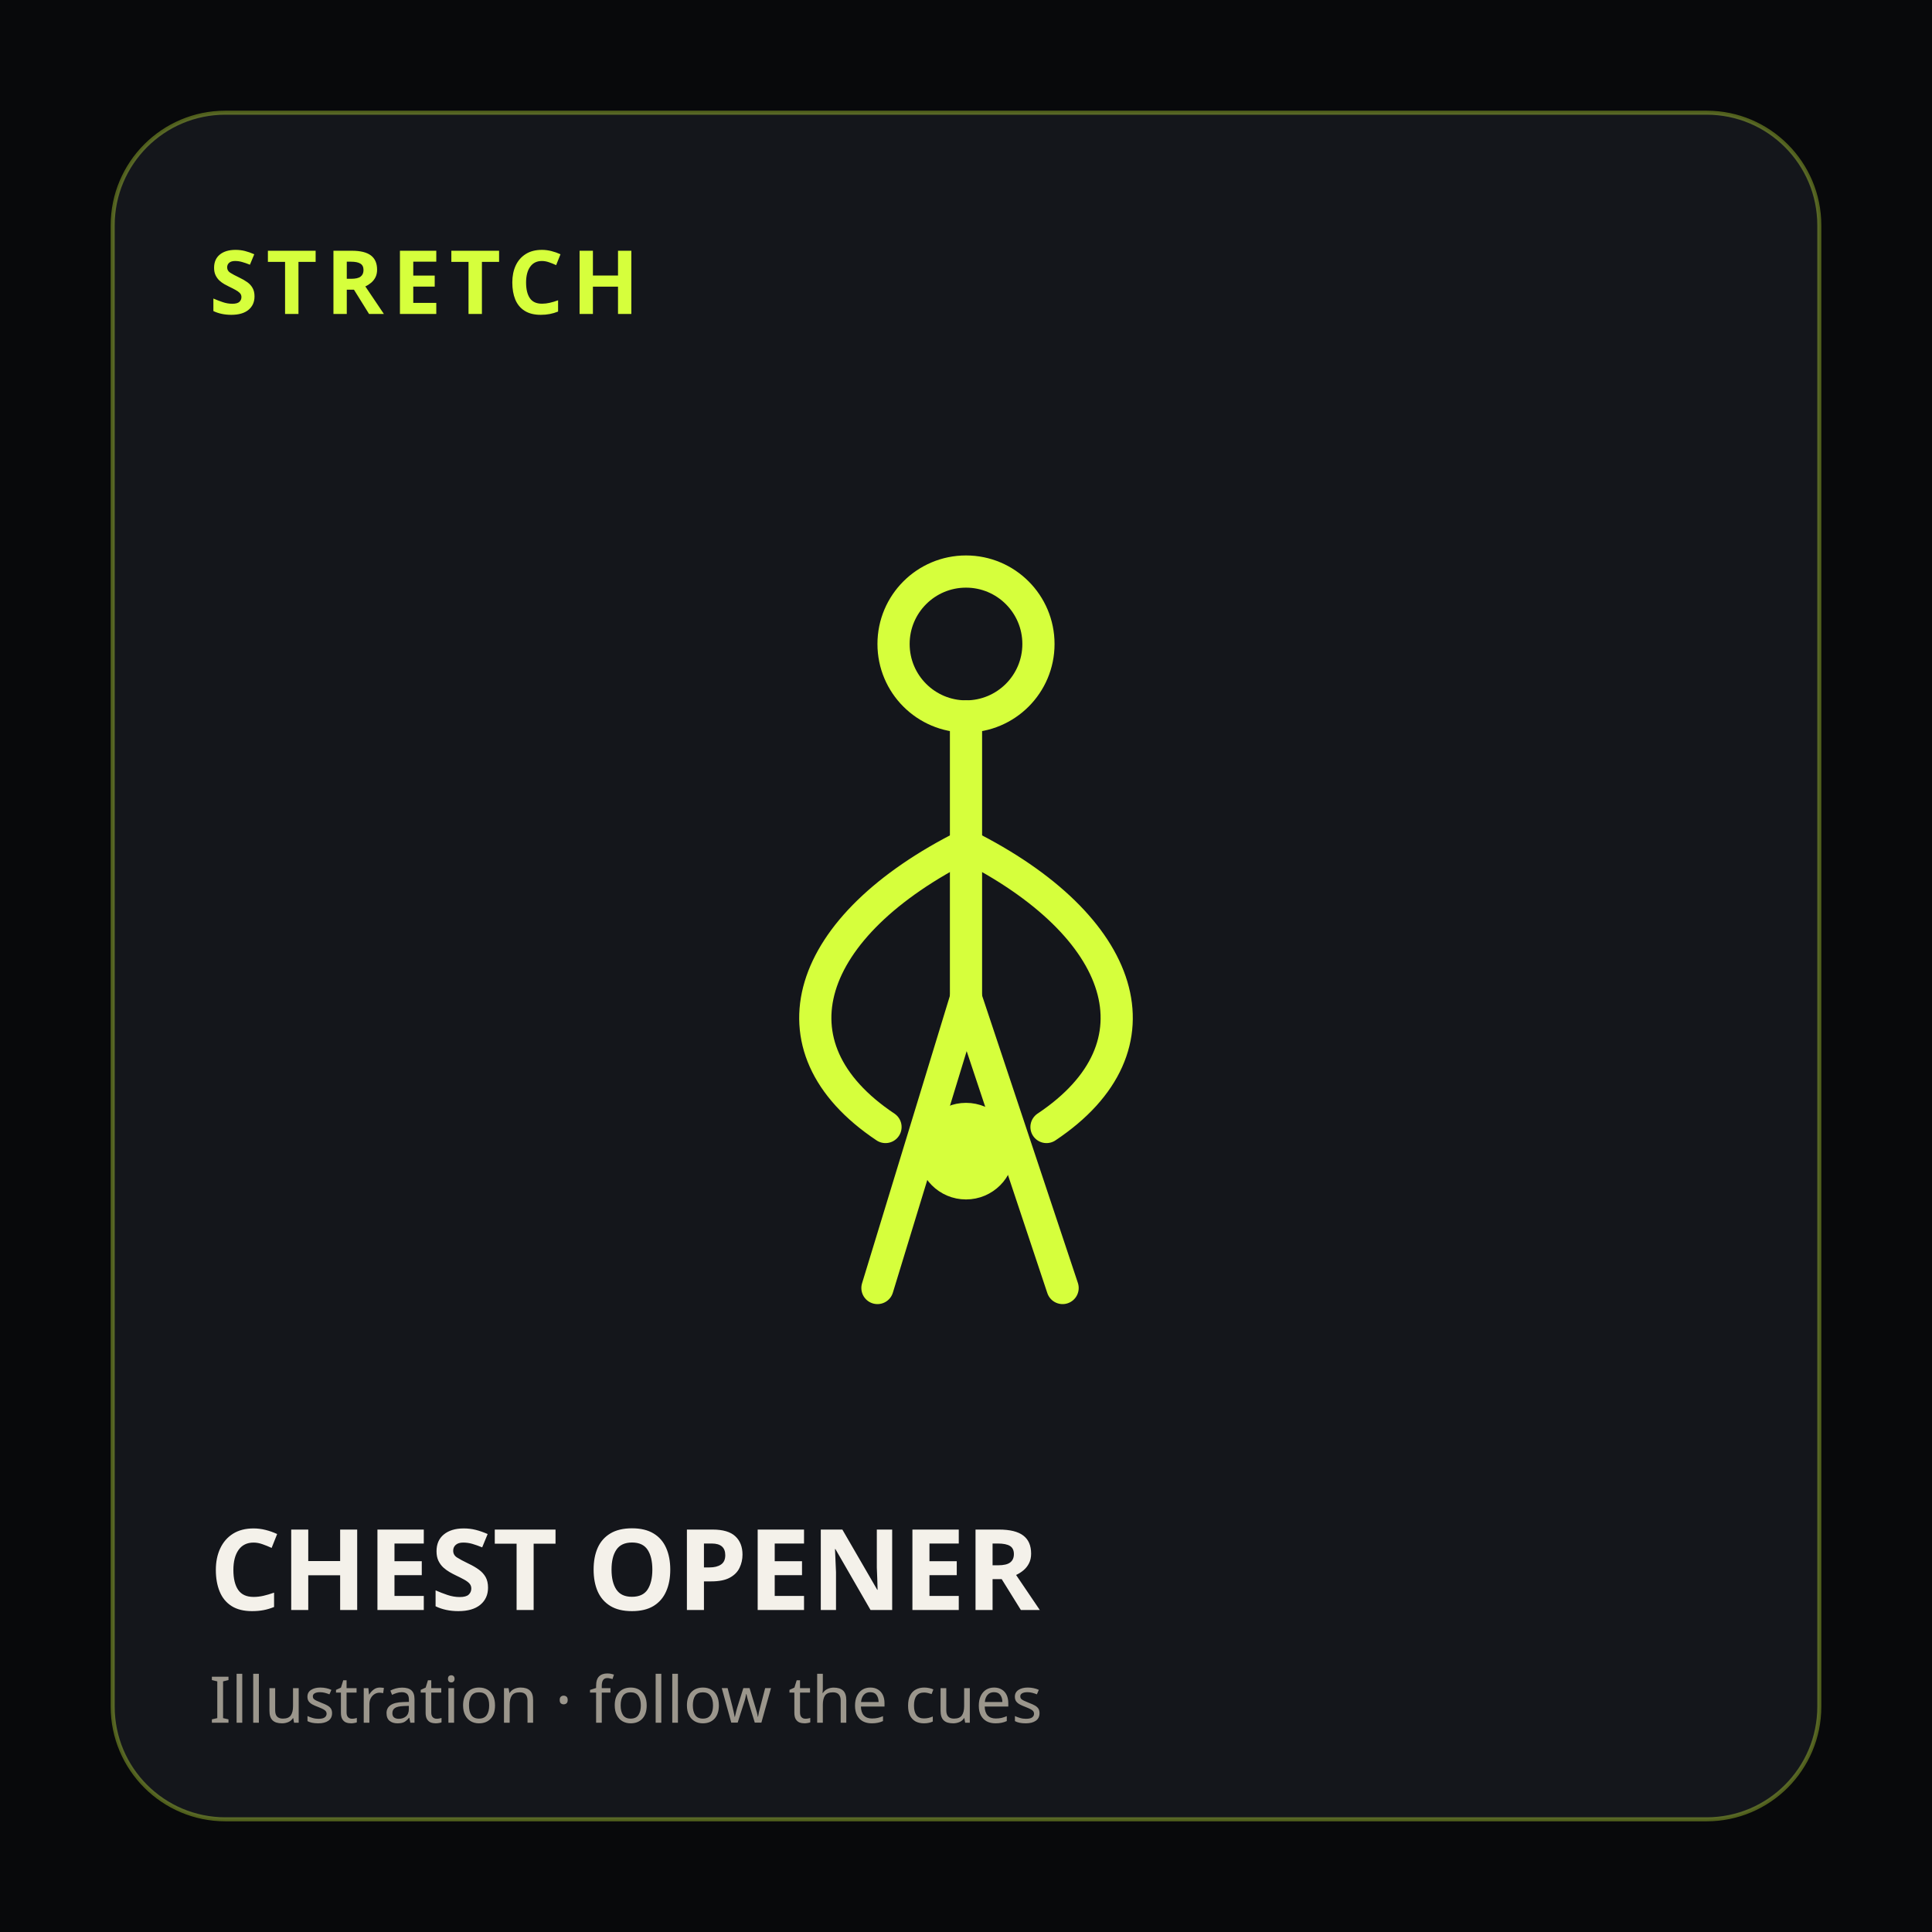
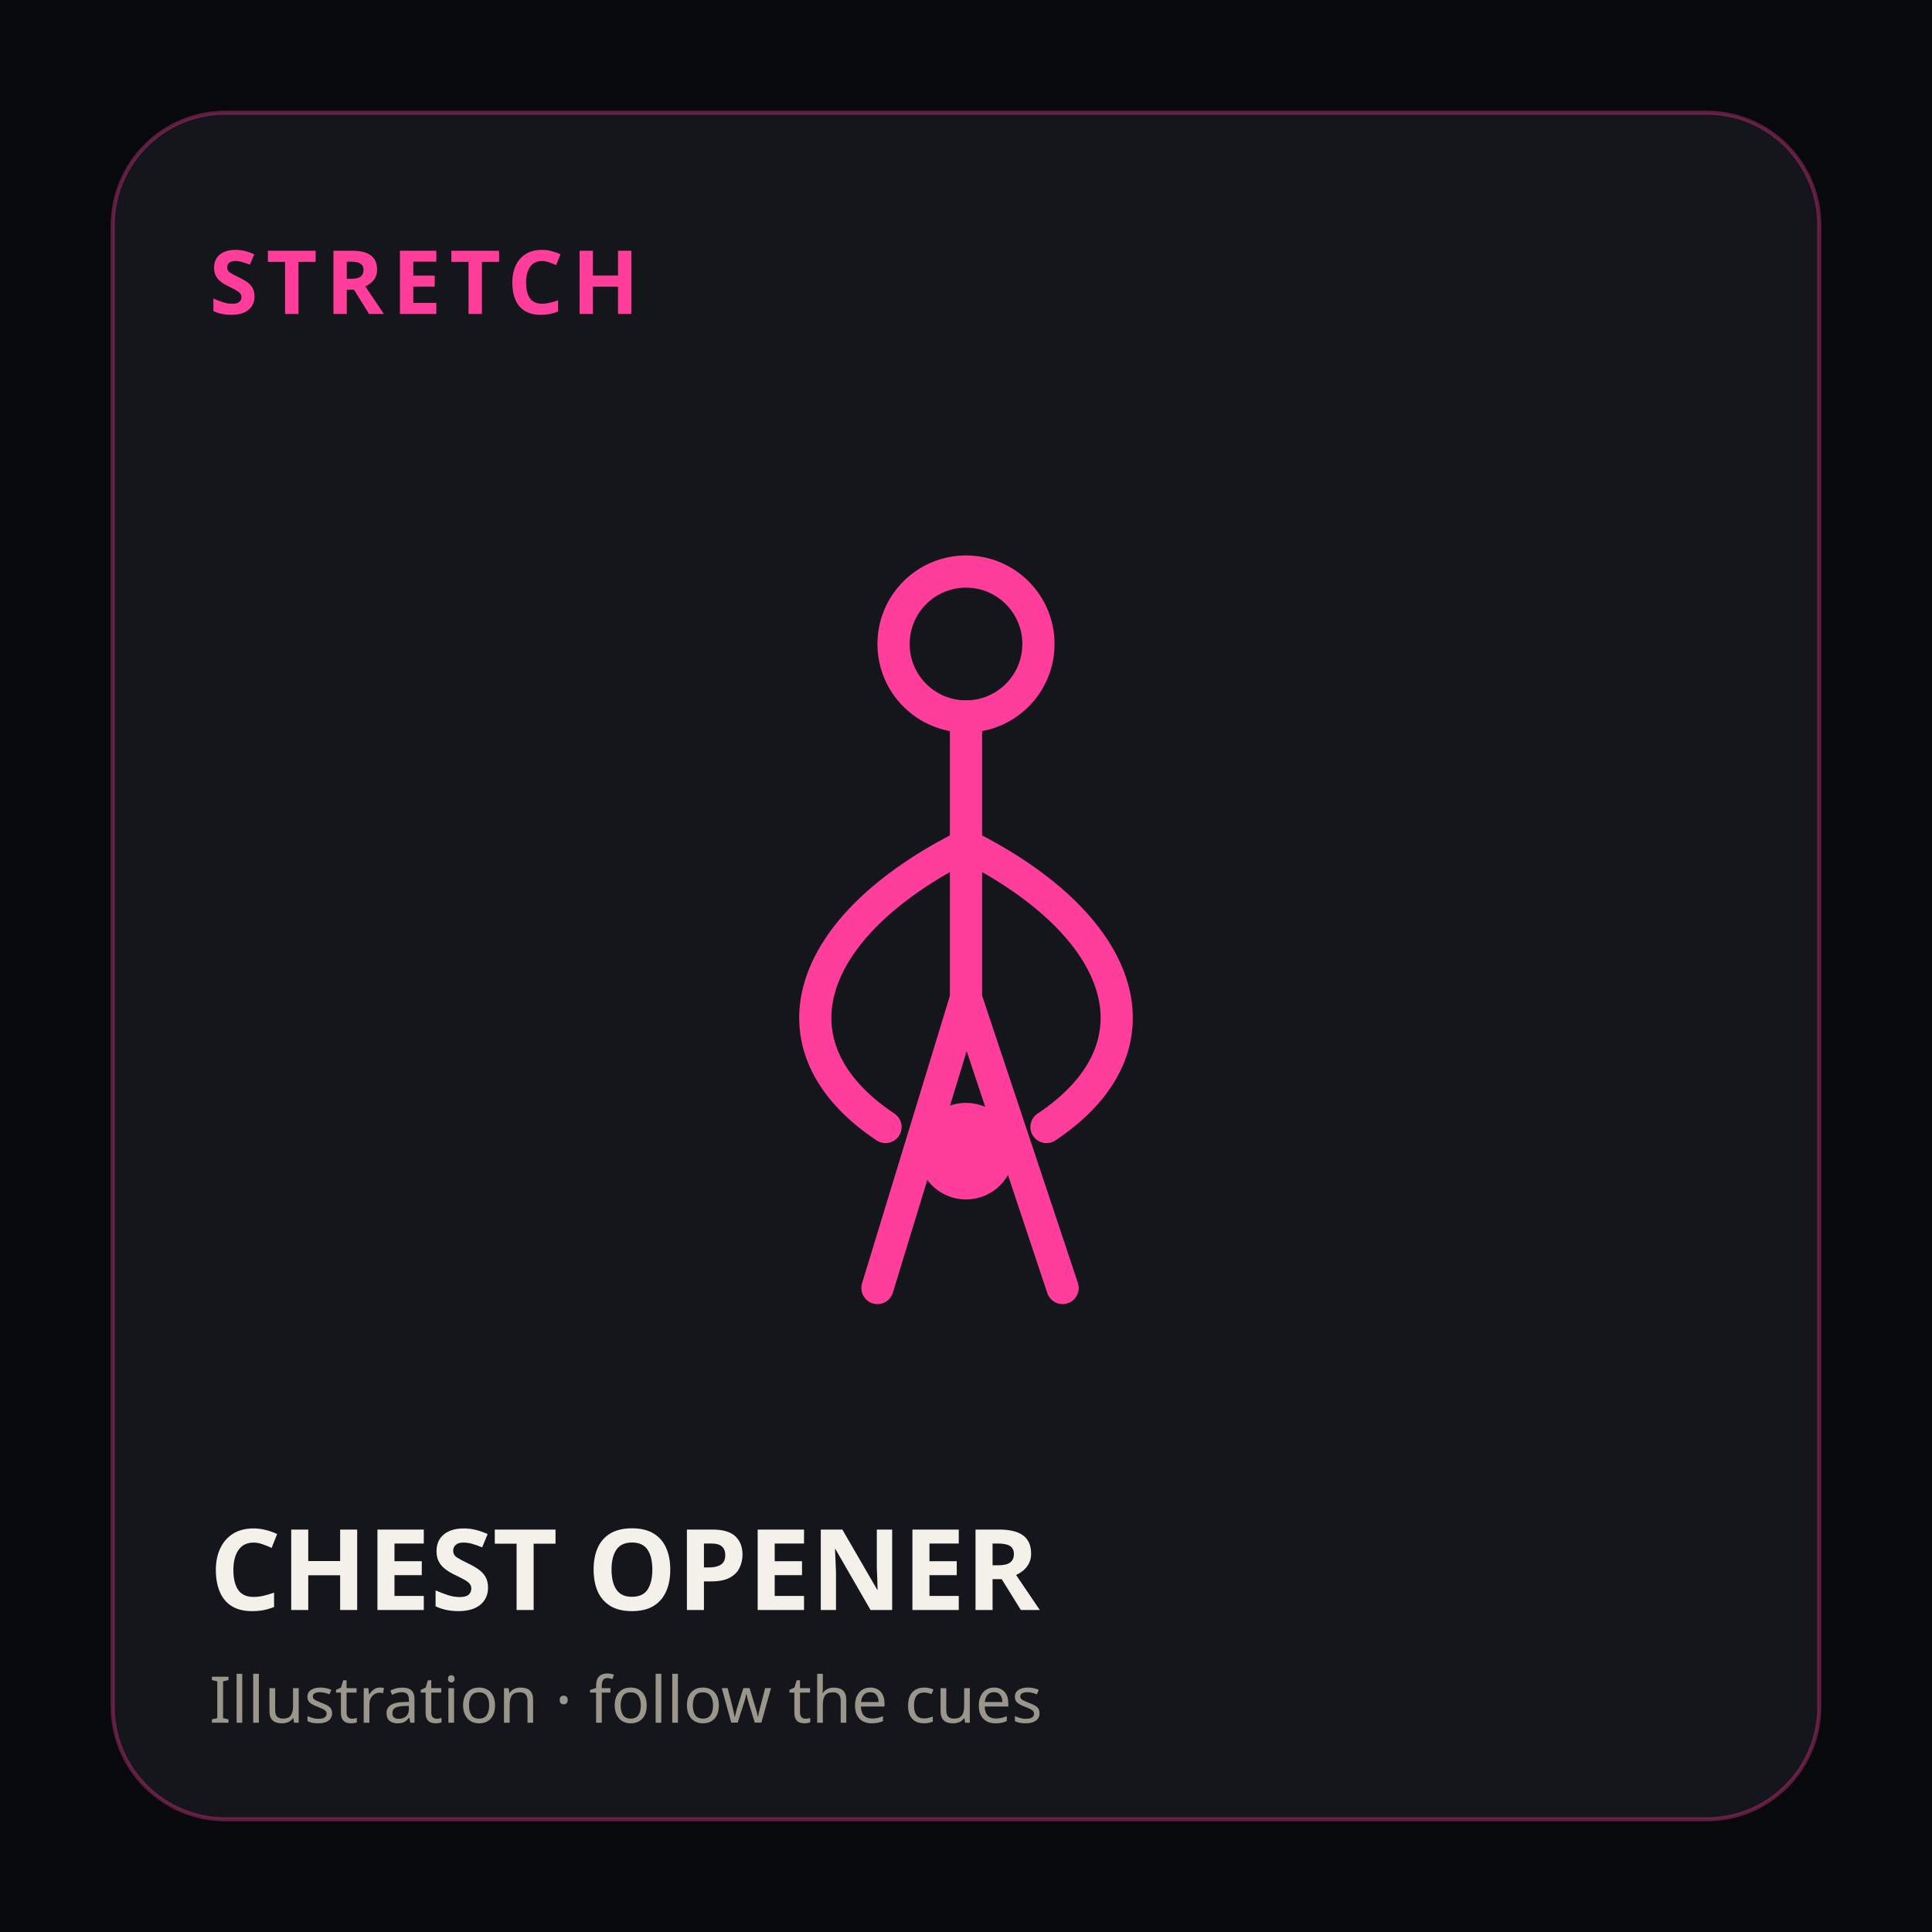
<svg xmlns="http://www.w3.org/2000/svg" width="480" height="480" viewBox="0 0 480 480" role="img">
  <rect width="480" height="480" fill="#08090b" />
-   <rect x="28" y="28" width="424" height="424" rx="28" fill="#14161b" stroke="#d6ff3c" stroke-opacity="0.35" />
-   <text x="52" y="78" fill="#d6ff3c" font-family="ui-sans-serif,system-ui,sans-serif" font-size="22" font-weight="700" letter-spacing="2">STRETCH</text>
-   <g fill="none" stroke="#d6ff3c" stroke-width="8" stroke-linecap="round" stroke-linejoin="round">
+   <rect x="28" y="28" width="424" height="424" rx="28" fill="#14161b" stroke="#ff3d9a" stroke-opacity="0.35" />
+   <text x="52" y="78" fill="#ff3d9a" font-family="ui-sans-serif,system-ui,sans-serif" font-size="22" font-weight="700" letter-spacing="2">STRETCH</text>
+   <g fill="none" stroke="#ff3d9a" stroke-width="8" stroke-linecap="round" stroke-linejoin="round">
    <circle cx="240" cy="160" r="18" fill="#14161b" />
    <path d="M240 178 v70" />
    <path d="M240 210 c-40 20-50 50-20 70" />
    <path d="M240 210 c40 20 50 50 20 70" />
-     <circle cx="240" cy="286" r="8" fill="#d6ff3c" />
+     <circle cx="240" cy="286" r="8" fill="#ff3d9a" />
    <path d="M240 248 l-22 72 M240 248 l24 72" />
  </g>
  <text x="52" y="400" fill="#f4f1ea" font-family="ui-sans-serif,system-ui,sans-serif" font-size="28" font-weight="700">CHEST OPENER</text>
  <text x="52" y="428" fill="#9b968c" font-family="ui-sans-serif,system-ui,sans-serif" font-size="16">Illustration · follow the cues</text>
</svg>
